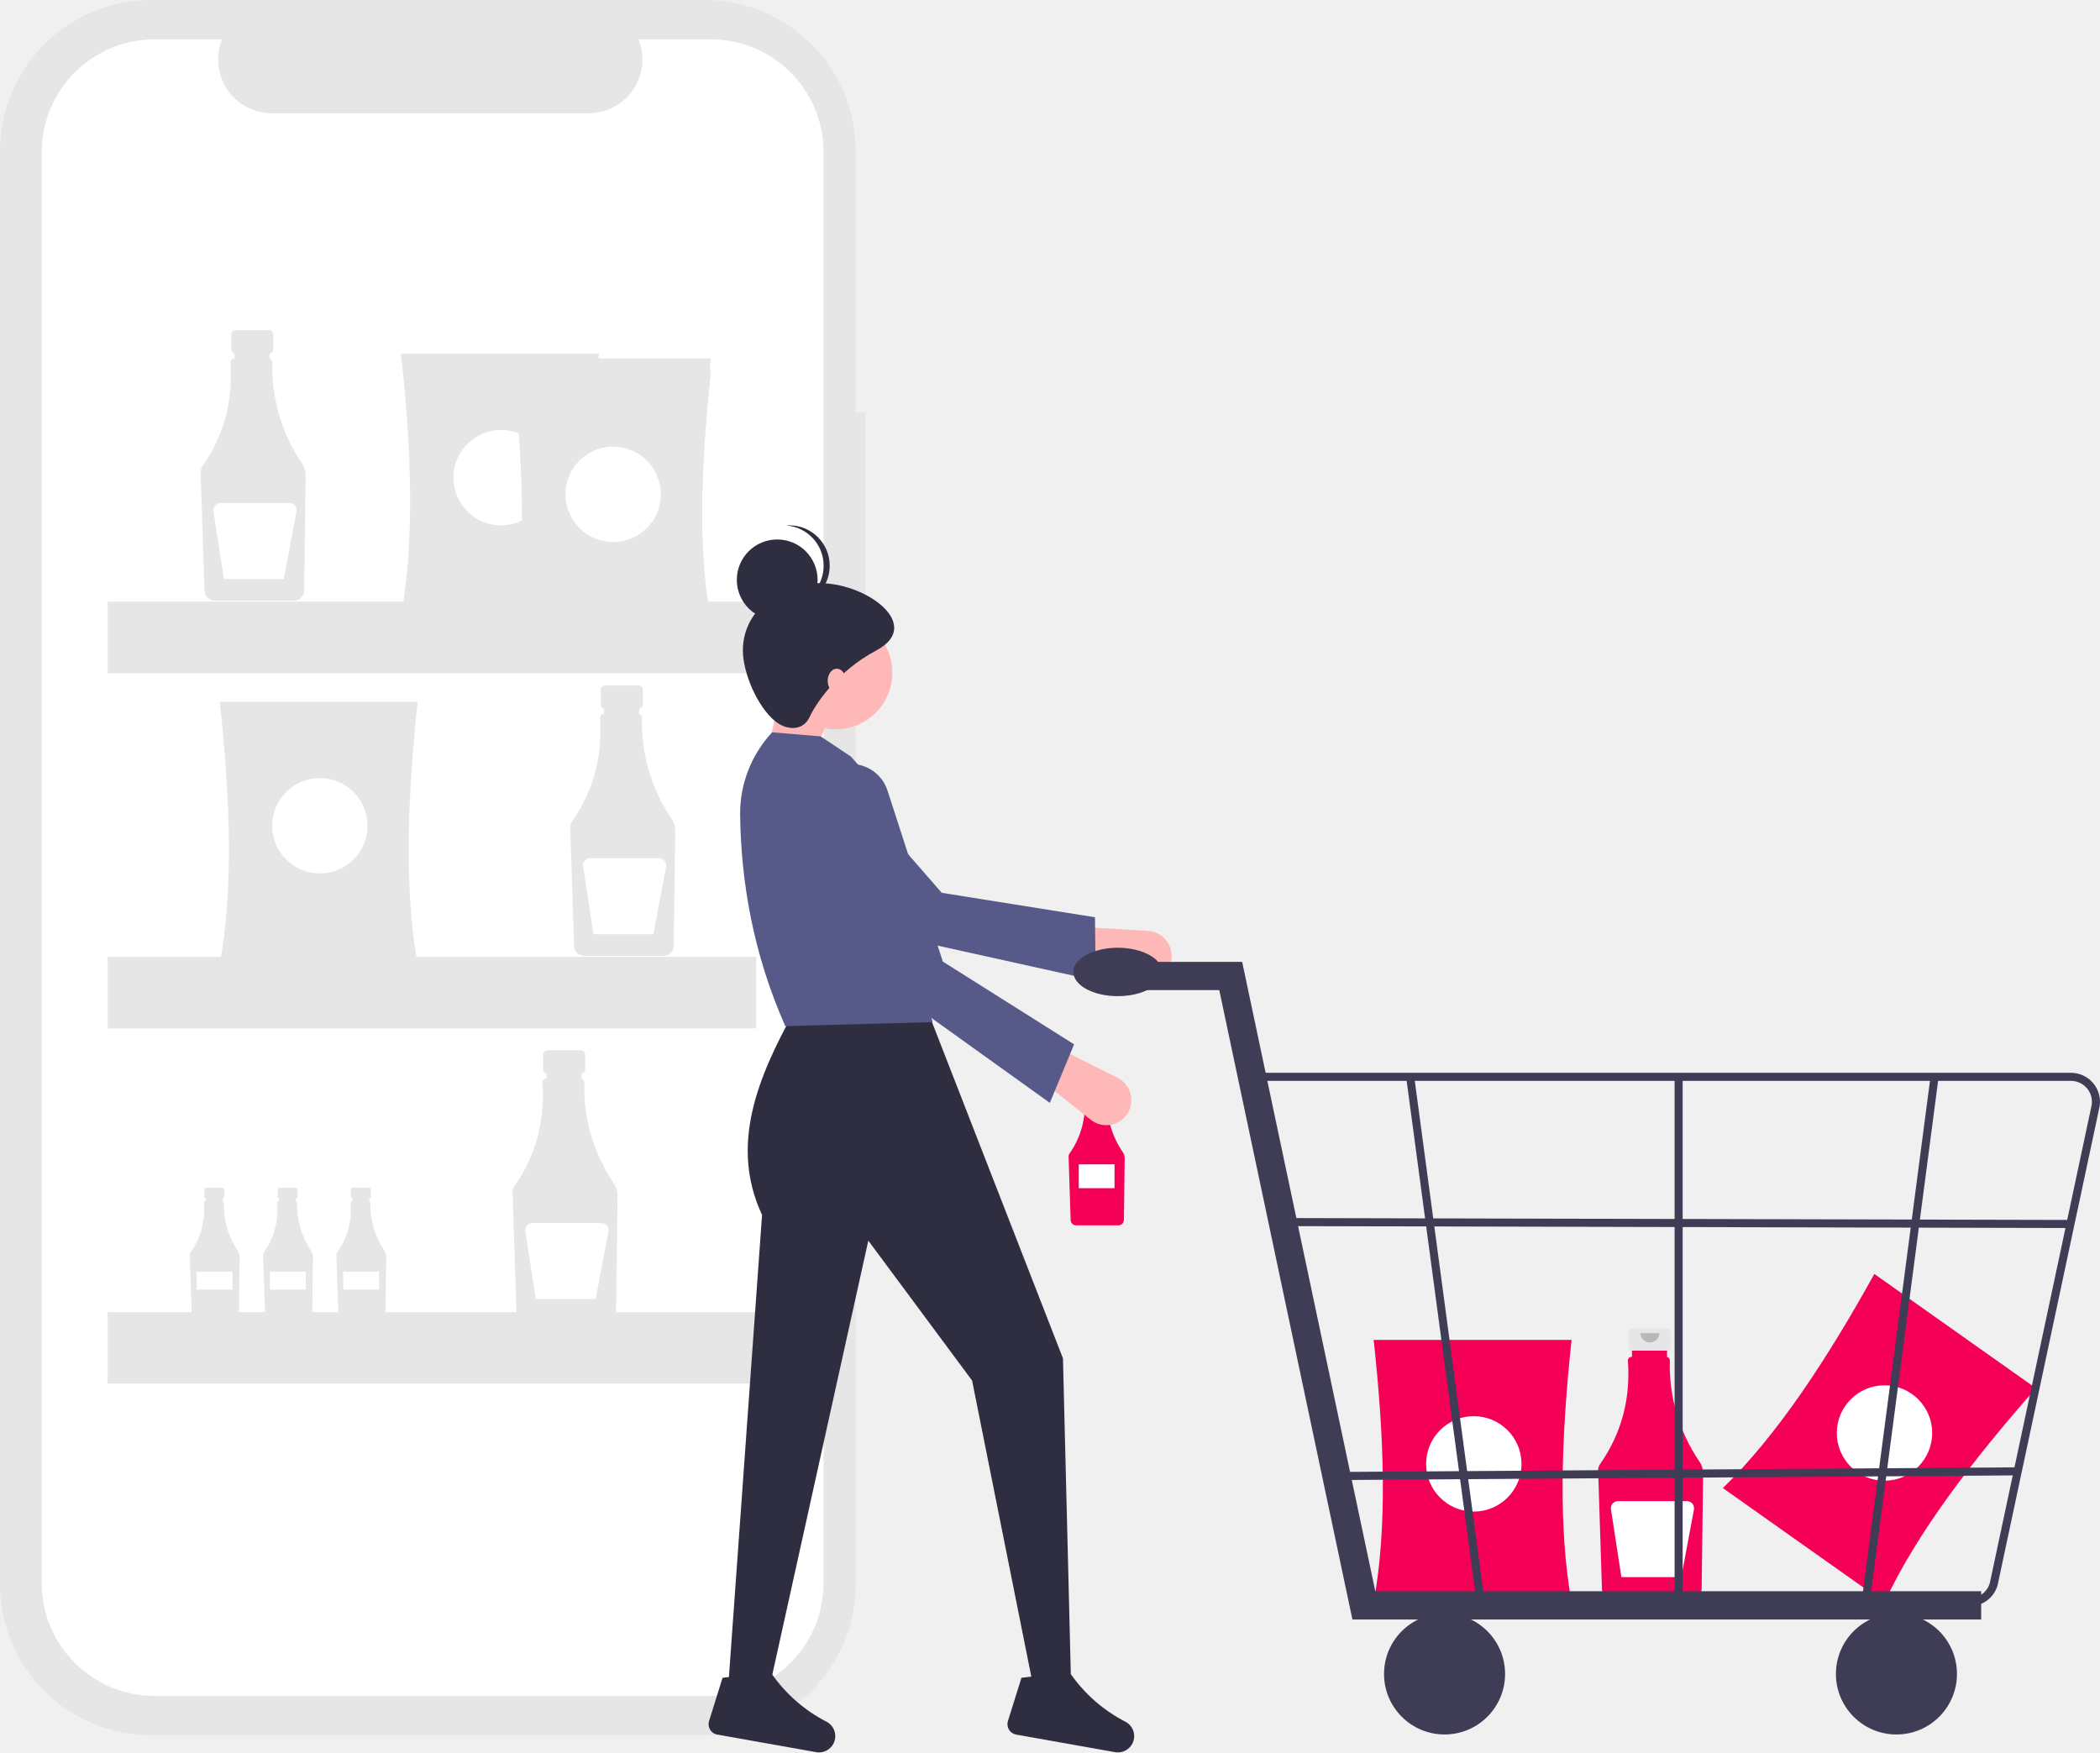
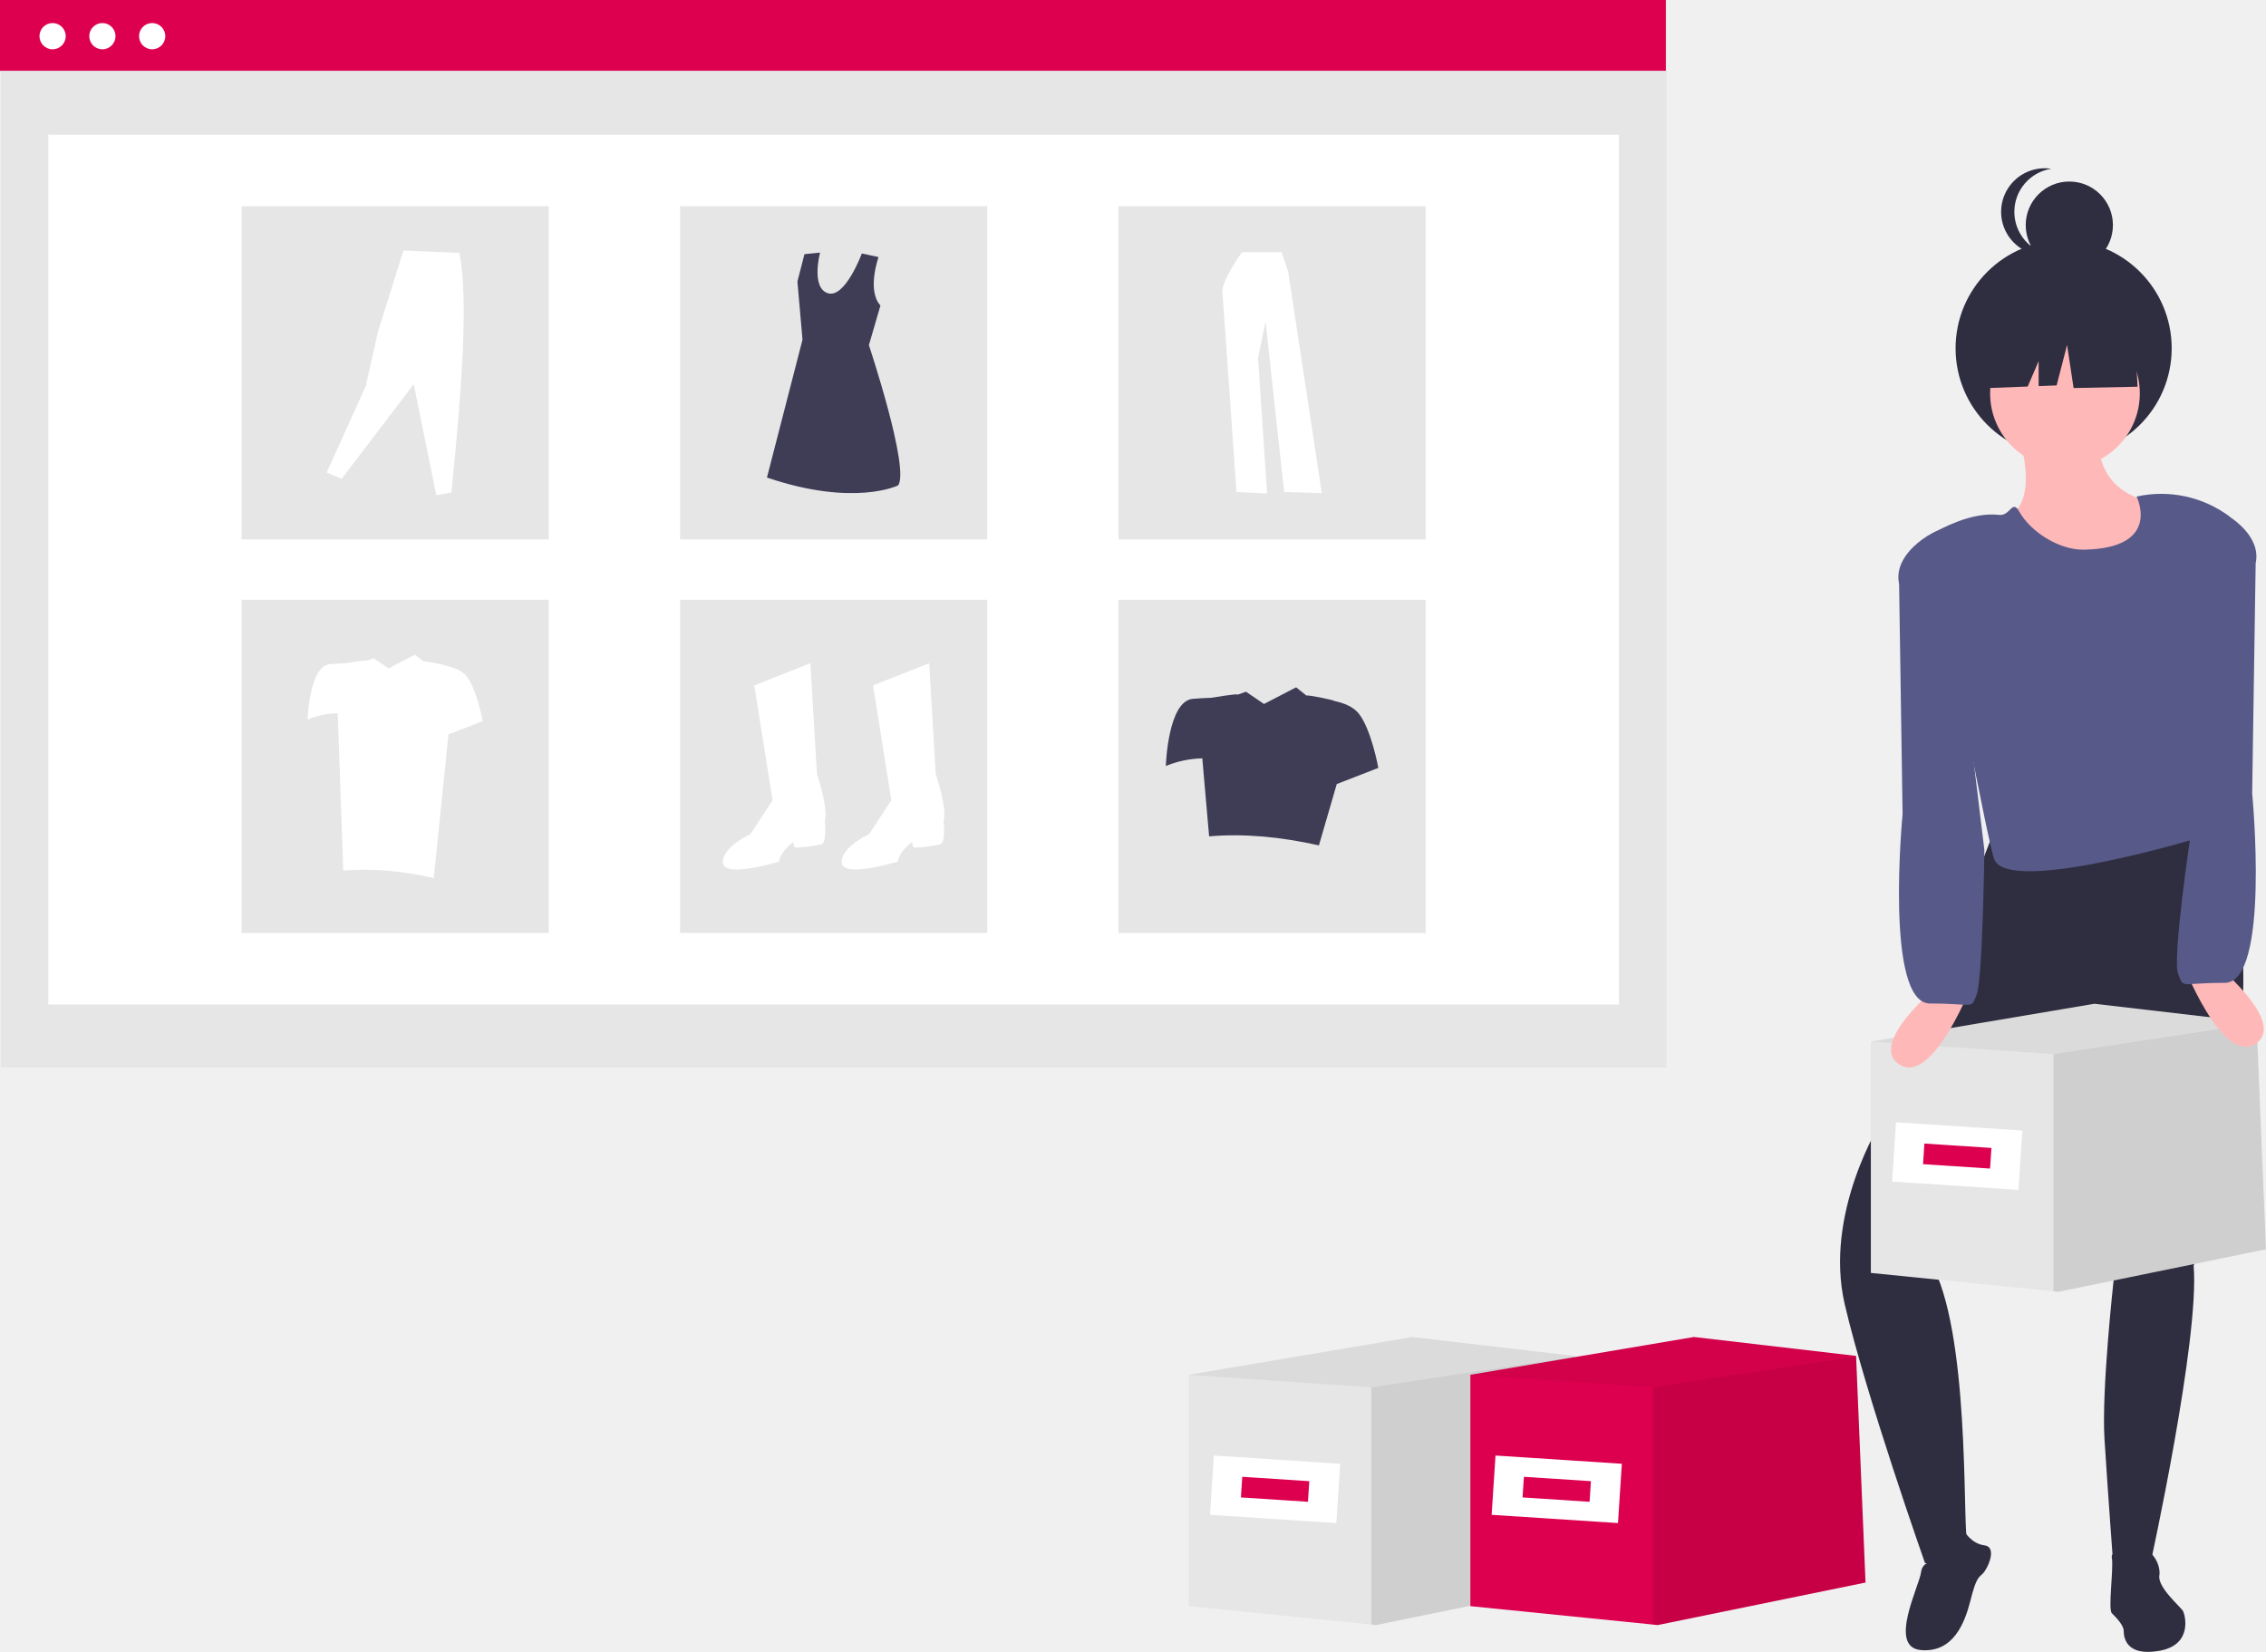
- <svg xmlns="http://www.w3.org/2000/svg" id="b0613604-cb64-4fd5-a4c3-be829c572cfc" data-name="Layer 1" width="888" height="741.048" viewBox="0 0 888 741.048">
-   <path d="M521.896,253.856H517.864v-110.453a63.927,63.927,0,0,0-63.927-63.927H219.927A63.927,63.927,0,0,0,156,143.403V749.357A63.927,63.927,0,0,0,219.927,813.284H453.937a63.927,63.927,0,0,0,63.927-63.927V332.478h4.032Z" transform="translate(-156 -79.47583)" fill="#e6e6e6" />
-   <path d="M456.516,96.107h-30.546a22.681,22.681,0,0,1-21,31.247H270.91a22.681,22.681,0,0,1-21-31.247h-28.53a47.74,47.74,0,0,0-47.74,47.74V748.912a47.74,47.74,0,0,0,47.74,47.74H456.516a47.74,47.74,0,0,0,47.74-47.74V143.848A47.74,47.74,0,0,0,456.516,96.107Z" transform="translate(-156 -79.47583)" fill="#fff" />
-   <path d="M269.672,219.111H255.633a1.861,1.861,0,0,0-1.861,1.861v6.162a1.861,1.861,0,0,0,1.861,1.861h2.327v9.233h9.386v-9.233h2.327a1.861,1.861,0,0,0,1.861-1.861v-6.162A1.861,1.861,0,0,0,269.672,219.111Z" transform="translate(-156 -79.47583)" fill="#e6e6e6" />
-   <path d="M283.734,275.507a72.178,72.178,0,0,1-12.557-42.794,1.522,1.522,0,0,0-1.188-1.519v-2.663H255.162v2.626h-.204a1.521,1.521,0,0,0-1.519,1.523q0.0.055.004.111,1.752,24.425-11.833,43.808a4.193,4.193,0,0,0-.759,2.541l1.621,50.151a4.341,4.341,0,0,0,4.304,4.19h33.537a4.343,4.343,0,0,0,4.307-4.264l.625-48.693A8.788,8.788,0,0,0,283.734,275.507Z" transform="translate(-156 -79.47583)" fill="#e6e6e6" />
-   <path d="M278.425,292.166H249.234a2.997,2.997,0,0,0-2.962,3.453l4.411,28.673h25.33l5.358-28.577a2.997,2.997,0,0,0-2.946-3.549Z" transform="translate(-156 -79.47583)" fill="#fff" />
-   <path d="M425.957,369.345H411.917a1.861,1.861,0,0,0-1.861,1.861v6.162a1.861,1.861,0,0,0,1.861,1.861h2.327v9.233h9.386V379.23h2.327a1.861,1.861,0,0,0,1.861-1.861v-6.162A1.861,1.861,0,0,0,425.957,369.345Z" transform="translate(-156 -79.47583)" fill="#e6e6e6" />
-   <path d="M440.019,425.742a72.178,72.178,0,0,1-12.557-42.794,1.522,1.522,0,0,0-1.188-1.519V378.767H411.446v2.626h-.204a1.521,1.521,0,0,0-1.519,1.523q0.0.055.004.111,1.752,24.425-11.833,43.808a4.193,4.193,0,0,0-.759,2.541l1.621,50.151a4.341,4.341,0,0,0,4.304,4.19h33.537a4.343,4.343,0,0,0,4.307-4.264l.625-48.693A8.788,8.788,0,0,0,440.019,425.742Z" transform="translate(-156 -79.47583)" fill="#e6e6e6" />
-   <path d="M434.71,442.401H405.518a2.997,2.997,0,0,0-2.962,3.453l4.411,28.673h25.33l5.358-28.577a2.997,2.997,0,0,0-2.946-3.549Z" transform="translate(-156 -79.47583)" fill="#fff" />
-   <path d="M249.935,581.733h-6.659a.883.883,0,0,0-.883.883v2.923a.883.883,0,0,0,.883.883h1.104v4.38h4.452v-4.38H249.935a.883.883,0,0,0,.883-.883v-2.923A.883.883,0,0,0,249.935,581.733Z" transform="translate(-156 -79.47583)" fill="#e6e6e6" />
-   <path d="M256.605,608.484a34.237,34.237,0,0,1-5.956-20.299.722.722,0,0,0-.564-.721v-1.263H243.052v1.245h-.097a.722.722,0,0,0-.721.723q0,.026.002.053a31.246,31.246,0,0,1-5.613,20.78,1.989,1.989,0,0,0-.36,1.205l.769,23.789a2.059,2.059,0,0,0,2.042,1.988h15.908a2.06,2.06,0,0,0,2.043-2.023l.296-23.097A4.168,4.168,0,0,0,256.605,608.484Z" transform="translate(-156 -79.47583)" fill="#e6e6e6" />
-   <rect x="83.137" y="537.753" width="15.179" height="7.59" fill="#fff" />
-   <path d="M280.935,581.733h-6.659a.883.883,0,0,0-.883.883v2.923a.883.883,0,0,0,.883.883h1.104v4.38h4.452v-4.38H280.935a.883.883,0,0,0,.883-.883v-2.923A.883.883,0,0,0,280.935,581.733Z" transform="translate(-156 -79.47583)" fill="#e6e6e6" />
-   <path d="M287.605,608.484a34.237,34.237,0,0,1-5.956-20.299.722.722,0,0,0-.564-.721v-1.263H274.052v1.245h-.097a.722.722,0,0,0-.721.723q0,.026.002.053a31.246,31.246,0,0,1-5.613,20.78,1.989,1.989,0,0,0-.36,1.205l.769,23.789a2.059,2.059,0,0,0,2.042,1.988h15.908a2.06,2.06,0,0,0,2.043-2.023l.296-23.097A4.168,4.168,0,0,0,287.605,608.484Z" transform="translate(-156 -79.47583)" fill="#e6e6e6" />
-   <rect x="114.137" y="537.753" width="15.179" height="7.59" fill="#fff" />
-   <path d="M311.935,581.733h-6.659a.883.883,0,0,0-.883.883v2.923a.883.883,0,0,0,.883.883h1.104v4.38h4.452v-4.38H311.935a.883.883,0,0,0,.883-.883v-2.923A.883.883,0,0,0,311.935,581.733Z" transform="translate(-156 -79.47583)" fill="#e6e6e6" />
-   <path d="M318.605,608.484a34.237,34.237,0,0,1-5.956-20.299.722.722,0,0,0-.564-.721v-1.263H305.052v1.245h-.097a.722.722,0,0,0-.721.723q0,.026.002.053a31.246,31.246,0,0,1-5.613,20.78,1.989,1.989,0,0,0-.36,1.205l.769,23.789a2.059,2.059,0,0,0,2.042,1.988h15.908a2.06,2.06,0,0,0,2.043-2.023l.296-23.097A4.168,4.168,0,0,0,318.605,608.484Z" transform="translate(-156 -79.47583)" fill="#e6e6e6" />
-   <rect x="145.137" y="537.753" width="15.179" height="7.59" fill="#fff" />
-   <path d="M401.567,523.613H387.528a1.861,1.861,0,0,0-1.861,1.861v6.162a1.861,1.861,0,0,0,1.861,1.861h2.327v9.233h9.386v-9.233h2.327a1.861,1.861,0,0,0,1.861-1.861v-6.162A1.861,1.861,0,0,0,401.567,523.613Z" transform="translate(-156 -79.47583)" fill="#e6e6e6" />
-   <path d="M415.629,580.01a72.178,72.178,0,0,1-12.557-42.794,1.522,1.522,0,0,0-1.188-1.519v-2.663H387.057v2.626h-.204a1.521,1.521,0,0,0-1.519,1.523q0.0.055.004.111,1.752,24.425-11.833,43.808a4.193,4.193,0,0,0-.759,2.541l1.621,50.151a4.341,4.341,0,0,0,4.304,4.19h33.537a4.343,4.343,0,0,0,4.307-4.264l.625-48.693A8.788,8.788,0,0,0,415.629,580.01Z" transform="translate(-156 -79.47583)" fill="#e6e6e6" />
-   <path d="M410.32,596.668H381.129a2.997,2.997,0,0,0-2.962,3.453l4.411,28.673h25.33l5.358-28.577a2.997,2.997,0,0,0-2.946-3.549Z" transform="translate(-156 -79.47583)" fill="#fff" />
-   <path d="M409.232,339.938H325.544c5.851-31.633,4.505-69.832,0-110.911h83.688C404.847,270.107,403.536,308.305,409.232,339.938Z" transform="translate(-156 -79.47583)" fill="#e6e6e6" />
-   <circle cx="211.892" cy="201.982" r="20.166" fill="#fff" />
-   <path d="M332.602,487.148H248.914c5.851-31.633,4.505-69.832,0-110.911H332.602C328.217,417.316,326.907,455.515,332.602,487.148Z" transform="translate(-156 -79.47583)" fill="#e6e6e6" />
-   <circle cx="135.262" cy="349.192" r="20.166" fill="#fff" />
-   <path d="M456.621,346.996H372.933c5.851-31.633,4.505-69.832,0-110.911h83.688C452.236,277.165,450.926,315.363,456.621,346.996Z" transform="translate(-156 -79.47583)" fill="#e6e6e6" />
-   <circle cx="259.281" cy="209.04" r="20.166" fill="#fff" />
-   <path d="M456.621,341.955H372.933c5.851-31.633,4.505-69.832,0-110.911h83.688C452.236,272.123,450.926,310.322,456.621,341.955Z" transform="translate(-156 -79.47583)" fill="#e6e6e6" />
-   <circle cx="259.281" cy="203.998" r="20.166" fill="#fff" />
-   <path d="M456.621,346.996H372.933c5.851-31.633,4.505-69.832,0-110.911h83.688C452.236,277.165,450.926,315.363,456.621,346.996Z" transform="translate(-156 -79.47583)" fill="#e6e6e6" />
-   <circle cx="259.281" cy="209.04" r="20.166" fill="#fff" />
-   <rect x="45.525" y="254.413" width="274.254" height="30.249" fill="#e6e6e6" />
-   <rect x="45.525" y="404.647" width="274.254" height="30.249" fill="#e6e6e6" />
-   <rect x="45.525" y="554.882" width="274.254" height="30.249" fill="#e6e6e6" />
-   <path d="M952.855,757.075l-68.325-48.326c23.044-22.448,44.002-54.411,64.046-90.551l68.325,48.326C989.599,697.53,966.471,727.96,952.855,757.075Z" transform="translate(-156 -79.47583)" fill="#f50057" />
-   <circle cx="796.873" cy="605.982" r="20.166" fill="#fff" />
-   <path d="M623.262,536.554h-7.5a.994.994,0,0,0-.994.994v3.292a.994.994,0,0,0,.994.994h1.243v4.932h5.014v-4.932h1.243a.994.994,0,0,0,.994-.994v-3.292A.994.994,0,0,0,623.262,536.554Z" transform="translate(-156 -79.47583)" fill="#e6e6e6" />
-   <path d="M630.774,566.682a38.558,38.558,0,0,1-6.708-22.861.813.813,0,0,0-.635-.812v-1.422h-7.921v1.403h-.109a.813.813,0,0,0-.812.814q0,.03.002.059a35.189,35.189,0,0,1-6.322,23.403,2.24,2.24,0,0,0-.405,1.357l.866,26.792a2.319,2.319,0,0,0,2.299,2.238h17.916a2.32,2.32,0,0,0,2.301-2.278l.334-26.012A4.695,4.695,0,0,0,630.774,566.682Z" transform="translate(-156 -79.47583)" fill="#f50057" />
-   <path d="M621.699,537.627a2.145,2.145,0,0,1-4.291,0" transform="translate(-156 -79.47583)" opacity="0.2" style="isolation:isolate" />
-   <rect x="456.161" y="492.368" width="15.124" height="10.083" fill="#fff" />
-   <path d="M860.602,641.218H846.563a1.861,1.861,0,0,0-1.861,1.861v6.162a1.861,1.861,0,0,0,1.861,1.861h2.327v9.233h9.386v-9.233h2.327a1.861,1.861,0,0,0,1.861-1.861V643.079A1.861,1.861,0,0,0,860.602,641.218Z" transform="translate(-156 -79.47583)" fill="#e6e6e6" />
-   <path d="M874.664,697.615a72.178,72.178,0,0,1-12.557-42.794,1.522,1.522,0,0,0-1.188-1.519v-2.663H846.092v2.626h-.204a1.521,1.521,0,0,0-1.519,1.523q0.0.055.004.111,1.752,24.425-11.833,43.808a4.193,4.193,0,0,0-.759,2.541l1.621,50.151a4.341,4.341,0,0,0,4.304,4.19h33.537a4.343,4.343,0,0,0,4.307-4.264l.625-48.693A8.788,8.788,0,0,0,874.664,697.615Z" transform="translate(-156 -79.47583)" fill="#f50057" />
-   <path d="M857.676,643.226a4.016,4.016,0,0,1-8.031,0" transform="translate(-156 -79.47583)" opacity="0.2" style="isolation:isolate" />
-   <path d="M869.355,714.273H840.164a2.997,2.997,0,0,0-2.962,3.453l4.411,28.673h25.33l5.358-28.577a2.997,2.997,0,0,0-2.946-3.549Z" transform="translate(-156 -79.47583)" fill="#fff" />
-   <path d="M820.546,756.996H736.858c5.851-31.633,4.505-69.832,0-110.911H820.546C816.161,687.164,814.851,725.362,820.546,756.996Z" transform="translate(-156 -79.47583)" fill="#f50057" />
-   <circle cx="623.206" cy="619.039" r="20.166" fill="#fff" />
-   <polygon points="322.243 328.466 341.03 326.758 352.986 297.724 331.637 285.768 322.243 328.466" fill="#ffb8b8" />
-   <path d="M650.66,487.65v0a10.593,10.593,0,0,0-9.202-14.517l-29.17-1.739-4.295,14.282,30.029,8.247A10.593,10.593,0,0,0,650.66,487.65Z" transform="translate(-156 -79.47583)" fill="#ffb8b8" />
-   <path d="M619.339,494.163l-.321-26.8-64.793-10.339L504.31,399.777a16.338,16.338,0,0,0-21.294-2.912l0,0a16.338,16.338,0,0,0-2.846,24.922l41.18,50.678Z" transform="translate(-156 -79.47583)" fill="#575a89" />
-   <path d="M463.726,795.643h17.079L523.168,604.109l43.887,59.169,25.619,128.095h16.225l-3.416-137.488-57.216-146.882H491.906c-15.402,27.874-27.485,56.608-13.663,86.251Z" transform="translate(-156 -79.47583)" fill="#2f2e41" />
-   <path d="M582.204,807.276a4.457,4.457,0,0,0,3.476,5.718l41.793,7.417a6.876,6.876,0,0,0,7.801-4.713h0a6.834,6.834,0,0,0-3.342-8.126,63.902,63.902,0,0,1-23.048-20.038c-4.593,4.277-9.727,3.875-15.179.723l-5.782.723Z" transform="translate(-156 -79.47583)" fill="#2f2e41" />
-   <path d="M455.818,807.276a4.457,4.457,0,0,0,3.476,5.718l41.793,7.417a6.876,6.876,0,0,0,7.801-4.713h0a6.834,6.834,0,0,0-3.342-8.126,63.902,63.902,0,0,1-23.048-20.038c-4.593,4.277-9.727,3.875-15.179.723l-5.782.723Z" transform="translate(-156 -79.47583)" fill="#2f2e41" />
-   <circle cx="353.413" cy="284.487" r="23.911" fill="#ffb8b8" />
-   <path d="M488.064,513.407,550.403,511.699l-18.308-57.62c11.377-18.239-.073-36.46-16.278-54.677l-12.809-8.54-20.495-1.708h0a50.314,50.314,0,0,0-13.549,35.05C469.369,452.032,474.297,482.324,488.064,513.407Z" transform="translate(-156 -79.47583)" fill="#575a89" />
-   <path d="M631.291,552.192h0a10.593,10.593,0,0,0-2.749-16.966L602.409,522.151l-9.567,11.441,24.363,19.395A10.593,10.593,0,0,0,631.291,552.192Z" transform="translate(-156 -79.47583)" fill="#ffb8b8" />
-   <path d="M599.933,545.858l10.248-24.765-55.502-34.994-23.37-72.268a16.338,16.338,0,0,0-18.432-11.054h0a16.338,16.338,0,0,0-12.421,21.793l17.923,62.791Z" transform="translate(-156 -79.47583)" fill="#575a89" />
-   <path d="M470.13,354.569c0,9.304,6.042,23.712,13.663,29.889,5.128,4.156,11.905,3.981,14.517-1.708,2.68-5.836,11.919-19.552,28.181-28.181,21.678-11.503-7.688-31.182-28.181-28.181C482.911,328.643,470.13,339.005,470.13,354.569Z" transform="translate(-156 -79.47583)" fill="#2f2e41" />
-   <circle cx="328.648" cy="245.205" r="17.079" fill="#2f2e41" />
-   <path d="M504.289,318.703a17.069,17.069,0,0,0-15.798-17.015c.424-.032.849-.065,1.281-.065a17.079,17.079,0,0,1,0,34.159c-.432,0-.857-.033-1.281-.065A17.069,17.069,0,0,0,504.289,318.703Z" transform="translate(-156 -79.47583)" fill="#2f2e41" />
-   <ellipse cx="353.84" cy="287.903" rx="3.843" ry="5.124" fill="#ffb8b8" />
-   <polygon points="837.751 684.845 571.879 684.845 515.578 418.694 467.529 418.694 467.529 406.752 525.258 406.752 581.559 672.902 837.751 672.902 837.751 684.845" fill="#3f3d56" />
-   <circle cx="610.841" cy="707.877" r="25.591" fill="#3f3d56" />
-   <circle cx="801.923" cy="707.877" r="25.591" fill="#3f3d56" />
-   <path d="M988.903,758.697H730.225L684.584,533.145h347.151a12.265,12.265,0,0,1,12.116,14.167l-42.833,201.025A12.204,12.204,0,0,1,988.903,758.697Zm-255.869-3.412H988.903a8.806,8.806,0,0,0,8.742-7.477l42.833-201.025a8.85,8.85,0,0,0-8.744-10.225H688.726Z" transform="translate(-156 -79.47583)" fill="#3f3d56" />
-   <polygon points="624.513 678.499 594.623 455.653 597.989 455.097 627.879 677.943 624.513 678.499" fill="#3f3d56" />
-   <polygon points="790.712 676.788 787.343 676.242 816.36 455.102 819.729 455.648 790.712 676.788" fill="#3f3d56" />
-   <rect x="708.115" y="455.375" width="3.412" height="222.846" fill="#3f3d56" />
-   <rect x="865.451" y="431.522" width="3.412" height="330.296" transform="translate(112.3889 1382.904) rotate(-89.86127)" fill="#3f3d56" />
-   <rect x="718.838" y="700.962" width="290.178" height="3.412" transform="translate(-160.7831 -73.5538) rotate(-0.39166)" fill="#3f3d56" />
-   <ellipse cx="472.648" cy="411.017" rx="18.767" ry="10.237" fill="#3f3d56" />
+ <svg xmlns="http://www.w3.org/2000/svg" id="a80234ba-f3f6-42a2-9225-8d803f7486aa" data-name="Layer 1" width="877" height="639.474" viewBox="0 0 877 639.474">
+   <rect x="0.275" y="0.365" width="644.725" height="412.91" fill="#e6e6e6" />
+   <rect x="18.711" y="52.155" width="607.853" height="336.693" fill="#fff" />
+   <rect width="644.725" height="27.39" fill="#dd004e" />
+   <circle cx="20.354" cy="14.003" r="5.077" fill="#fff" />
+   <circle cx="39.624" cy="14.003" r="5.077" fill="#fff" />
+   <circle cx="58.893" cy="14.003" r="5.077" fill="#fff" />
+   <rect x="93.501" y="79.848" width="118.887" height="128.982" fill="#e6e6e6" />
+   <rect x="263.193" y="79.848" width="118.887" height="128.982" fill="#e6e6e6" />
+   <rect x="432.885" y="79.848" width="118.887" height="128.982" fill="#e6e6e6" />
+   <rect x="93.501" y="232.176" width="118.887" height="128.982" fill="#e6e6e6" />
+   <rect x="263.193" y="232.176" width="118.887" height="128.982" fill="#e6e6e6" />
+   <rect x="432.885" y="232.176" width="118.887" height="128.982" fill="#e6e6e6" />
+   <path d="M453.428,395.588l21.722-8.588,2.526,42.939s4.546,13.134,3.031,18.186c0,0,1.01,8.588-1.515,9.093s-9.598,1.515-10.103,1.01-.505-2.021-.505-2.021-5.052,3.536-5.557,7.577c0,0-21.217,6.567-21.722.505s10.608-11.114,10.608-11.114l8.588-13.134Z" transform="translate(-161.5 -130.2629)" fill="#fff" />
+   <path d="M499.397,395.588l21.722-8.588,2.526,42.939s4.546,13.134,3.031,18.186c0,0,1.01,8.588-1.515,9.093s-9.598,1.515-10.103,1.01-.505-2.021-.505-2.021-5.052,3.536-5.557,7.577c0,0-21.217,6.567-21.722.505s10.608-11.114,10.608-11.114l8.588-13.134Z" transform="translate(-161.5 -130.2629)" fill="#fff" />
+   <path d="M501.522,229.773s-4.625,12.924.734,18.752l-4.468,15.353s15.874,47.622,11.339,54.274c0,0-16.932,8.466-50.796-3.024l13.757-53.367-1.965-22.526,2.721-10.583,6.047-.605s-3.628,13.606,3.024,15.723S495.056,228.387,495.056,228.387Z" transform="translate(-161.5 -130.2629)" fill="#3f3d56" />
+   <path d="M287.921,313.204l5.837,2.388,27.858-36.613,8.755,42.98,5.837-1.061c3.744-37.055,6.797-74.85,3.051-92.726l-21.623-.929-9.816,31.307L303.044,279.775Z" transform="translate(-161.5 -130.2629)" fill="#fff" />
+   <path d="M642.178,227.875s-7.966,11.074-7.577,15.543,5.44,77.327,5.44,77.327l11.852.583L648.395,268.87l2.914-14.183,7.189,66.058,14.572.389-13.017-85.681-2.526-7.577Z" transform="translate(-161.5 -130.2629)" fill="#fff" />
+   <path d="M687.2,406.281c-2.115-2.538-5.751-3.91-9.242-4.652.105-.317-10.618-2.532-10.798-2.076l-4.041-3.219-12.415,6.447-6.977-4.75-3.241,1.15c.132-.572-10.061,1.194-10.061,1.194-1.947.07-4.434.192-7.218.406-9.749.75-10.499,25.997-10.499,25.997a39.852,39.852,0,0,1,14.113-2.955l2.635,30.202c13.553-1.162,27.767.19,42.496,3.5L678.86,433.785l16.089-6.257S692.2,412.28,687.2,406.281Z" transform="translate(-161.5 -130.2629)" fill="#3f3d56" />
+   <path d="M341.941,391.901c-1.743-2.091-4.738-3.222-7.615-3.833.086-.262-8.749-2.086-8.897-1.71l-3.33-2.652-10.229,5.312-5.749-3.913-2.67.948c.109-.471-8.29.983-8.29.983-1.604.058-3.654.158-5.947.335-8.033.618-8.651,21.421-8.651,21.421a32.836,32.836,0,0,1,11.629-2.435L294.362,467.27c11.167-.958,22.879.157,35.015,2.884l5.692-55.59,13.257-5.155S346.06,396.845,341.941,391.901Z" transform="translate(-161.5 -130.2629)" fill="#fff" />
+   <polygon points="613 612.618 532.578 629.079 530.745 628.892 460.071 621.759 460.071 532.196 546.587 517.569 609.346 524.888 609.369 525.285 609.369 525.472 613 612.618" fill="#e6e6e6" />
+   <polygon points="613 612.618 532.578 629.079 530.745 628.892 530.745 537.076 609.369 525.285 613 612.618" opacity="0.1" style="isolation:isolate" />
+   <polygon points="609.369 525.472 609.346 525.495 530.745 537.076 460.071 532.196 546.587 517.569 609.346 524.888 609.369 525.285 609.369 525.472" opacity="0.05" style="isolation:isolate" />
+   <rect x="630.5" y="695.287" width="49" height="23" transform="translate(-114.0789 -171.4202) rotate(3.73411)" fill="#fff" />
+   <rect x="642" y="702.787" width="26" height="8" transform="translate(-114.0789 -171.4202) rotate(3.73411)" fill="#dd004e" />
+   <polygon points="722 612.618 641.578 629.079 639.745 628.892 569.071 621.759 569.071 532.196 655.587 517.569 718.346 524.888 718.369 525.285 718.369 525.472 722 612.618" fill="#dd004e" />
+   <polygon points="722 612.618 641.578 629.079 639.745 628.892 639.745 537.076 718.369 525.285 722 612.618" opacity="0.1" style="isolation:isolate" />
+   <polygon points="718.369 525.472 718.346 525.495 639.745 537.076 569.071 532.196 655.587 517.569 718.346 524.888 718.369 525.285 718.369 525.472" opacity="0.05" style="isolation:isolate" />
+   <rect x="739.5" y="695.287" width="49" height="23" transform="translate(-113.8475 -178.519) rotate(3.73411)" fill="#fff" />
+   <rect x="751" y="702.787" width="26" height="8" transform="translate(-113.8475 -178.519) rotate(3.73411)" fill="#dd004e" />
+   <path d="M941.695,295.884s14.19,36.656-11.825,36.656,40.204,36.656,66.218,15.372,10.642-22.467,10.642-22.467-34.291,3.547-33.109-27.197Z" transform="translate(-161.5 -130.2629)" fill="#ffb8b8" />
+   <circle cx="798.679" cy="134.835" r="41.82" fill="#2f2e41" />
+   <path d="M934.6,448.422,889.666,564.303S867.2,599.777,875.477,635.251,906.5,735.287,906.5,735.287s17.183,4.372,16-11,.737-89.898-17-110l71.669-81.911,2.365,93.415s-4.73,42.569-3.547,61.488,3.547,50.846,3.547,50.846l14.19-2.365s19.142-87.094,16.777-115.473c0,0,43.934-137.891-1-171Z" transform="translate(-161.5 -130.2629)" fill="#2f2e41" />
+   <path d="M911.44,735.095s-5.785-1.473-6.452,3.833-12.835,28.903-.131,30.085,17.1-10.705,19.228-19.062,2.934-8.836,4.711-10.437,6.006-10.373.7-11.039-8.027-5.885-8.027-5.885S919.796,737.223,911.44,735.095Z" transform="translate(-161.5 -130.2629)" fill="#2f2e41" />
+   <path d="M988.797,730.991s-10.73-1.533-9.963,2.299-1.533,19.927,0,21.459,4.598,4.598,4.598,6.898.766,9.963,13.795,7.664,9.963-13.795,9.197-15.328-9.963-9.197-9.197-13.795S993.395,727.926,988.797,730.991Z" transform="translate(-161.5 -130.2629)" fill="#2f2e41" />
+   <circle cx="799.195" cy="152.276" r="28.966" fill="#ffb8b8" />
+   <path d="M988.402,322.489s10.103,19.989-20.35,20.556c-9.362.174-20.495-6.648-25.091-14.806-2.708-4.806-3.392,1.832-7.77,1.345-8.292-.921-17.15,2.518-25.076,6.733a5.001,5.001,0,0,0-2.442,5.866C913.684,362.127,930.85,458.064,933.5,463.287c6.767,13.339,80-9,80-9,1.004-36.294-12.17-87.071,11-124A44.135,44.135,0,0,0,988.402,322.489Z" transform="translate(-161.5 -130.2629)" fill="#575a89" />
+   <polygon points="826.283 130.002 805.06 118.886 775.753 123.433 769.69 150.214 784.784 149.633 789 139.794 789 149.471 795.965 149.203 800.007 133.539 802.534 150.214 827.292 149.708 826.283 130.002" fill="#2f2e41" />
+   <circle cx="800.88" cy="87.146" r="16.875" fill="#2f2e41" />
+   <path d="M941.104,212.273a16.879,16.879,0,0,1,14.307-16.68,16.875,16.875,0,1,0,0,33.361A16.879,16.879,0,0,1,941.104,212.273Z" transform="translate(-161.5 -130.2629)" fill="#2f2e41" />
+   <polygon points="877 483.618 796.578 500.079 794.745 499.892 724.071 492.759 724.071 403.196 810.587 388.569 873.346 395.888 873.369 396.285 873.369 396.472 877 483.618" fill="#e6e6e6" />
+   <polygon points="877 483.618 796.578 500.079 794.745 499.892 794.745 408.076 873.369 396.285 877 483.618" opacity="0.1" style="isolation:isolate" />
+   <polygon points="873.369 396.472 873.346 396.495 794.745 408.076 724.071 403.196 810.587 388.569 873.346 395.888 873.369 396.285 873.369 396.472" opacity="0.05" style="isolation:isolate" />
+   <rect x="894.5" y="566.287" width="49" height="23" transform="translate(-121.9197 -188.8875) rotate(3.73411)" fill="#fff" />
+   <rect x="906" y="573.787" width="26" height="8" transform="translate(-121.9197 -188.8875) rotate(3.73411)" fill="#dd004e" />
+   <path d="M913.221,510.457s-29.562,23.649-16.555,31.927,28.379-31.927,28.379-31.927Z" transform="translate(-161.5 -130.2629)" fill="#ffb8b8" />
+   <path d="M914.5,335.287c-1.531-1.726-20.867,8.136-18,21l1.349,89.134s-7.095,73.313,10.642,73.313,15.644,2.465,18.009-3.447,3-56,3-56Z" transform="translate(-161.5 -130.2629)" fill="#575a89" />
+   <path d="M1005.954,502.457s15.372,40.204,28.379,31.927-16.555-31.927-16.555-31.927Z" transform="translate(-161.5 -130.2629)" fill="#ffb8b8" />
+   <path d="M1009.5,452.287s-7.365,49.088-5,55,.272,3.447,18.009,3.447,10.642-73.313,10.642-73.313L1034.5,348.287c2.867-12.864-16.469-22.726-18-21l-17,58Z" transform="translate(-161.5 -130.2629)" fill="#575a89" />
</svg>
